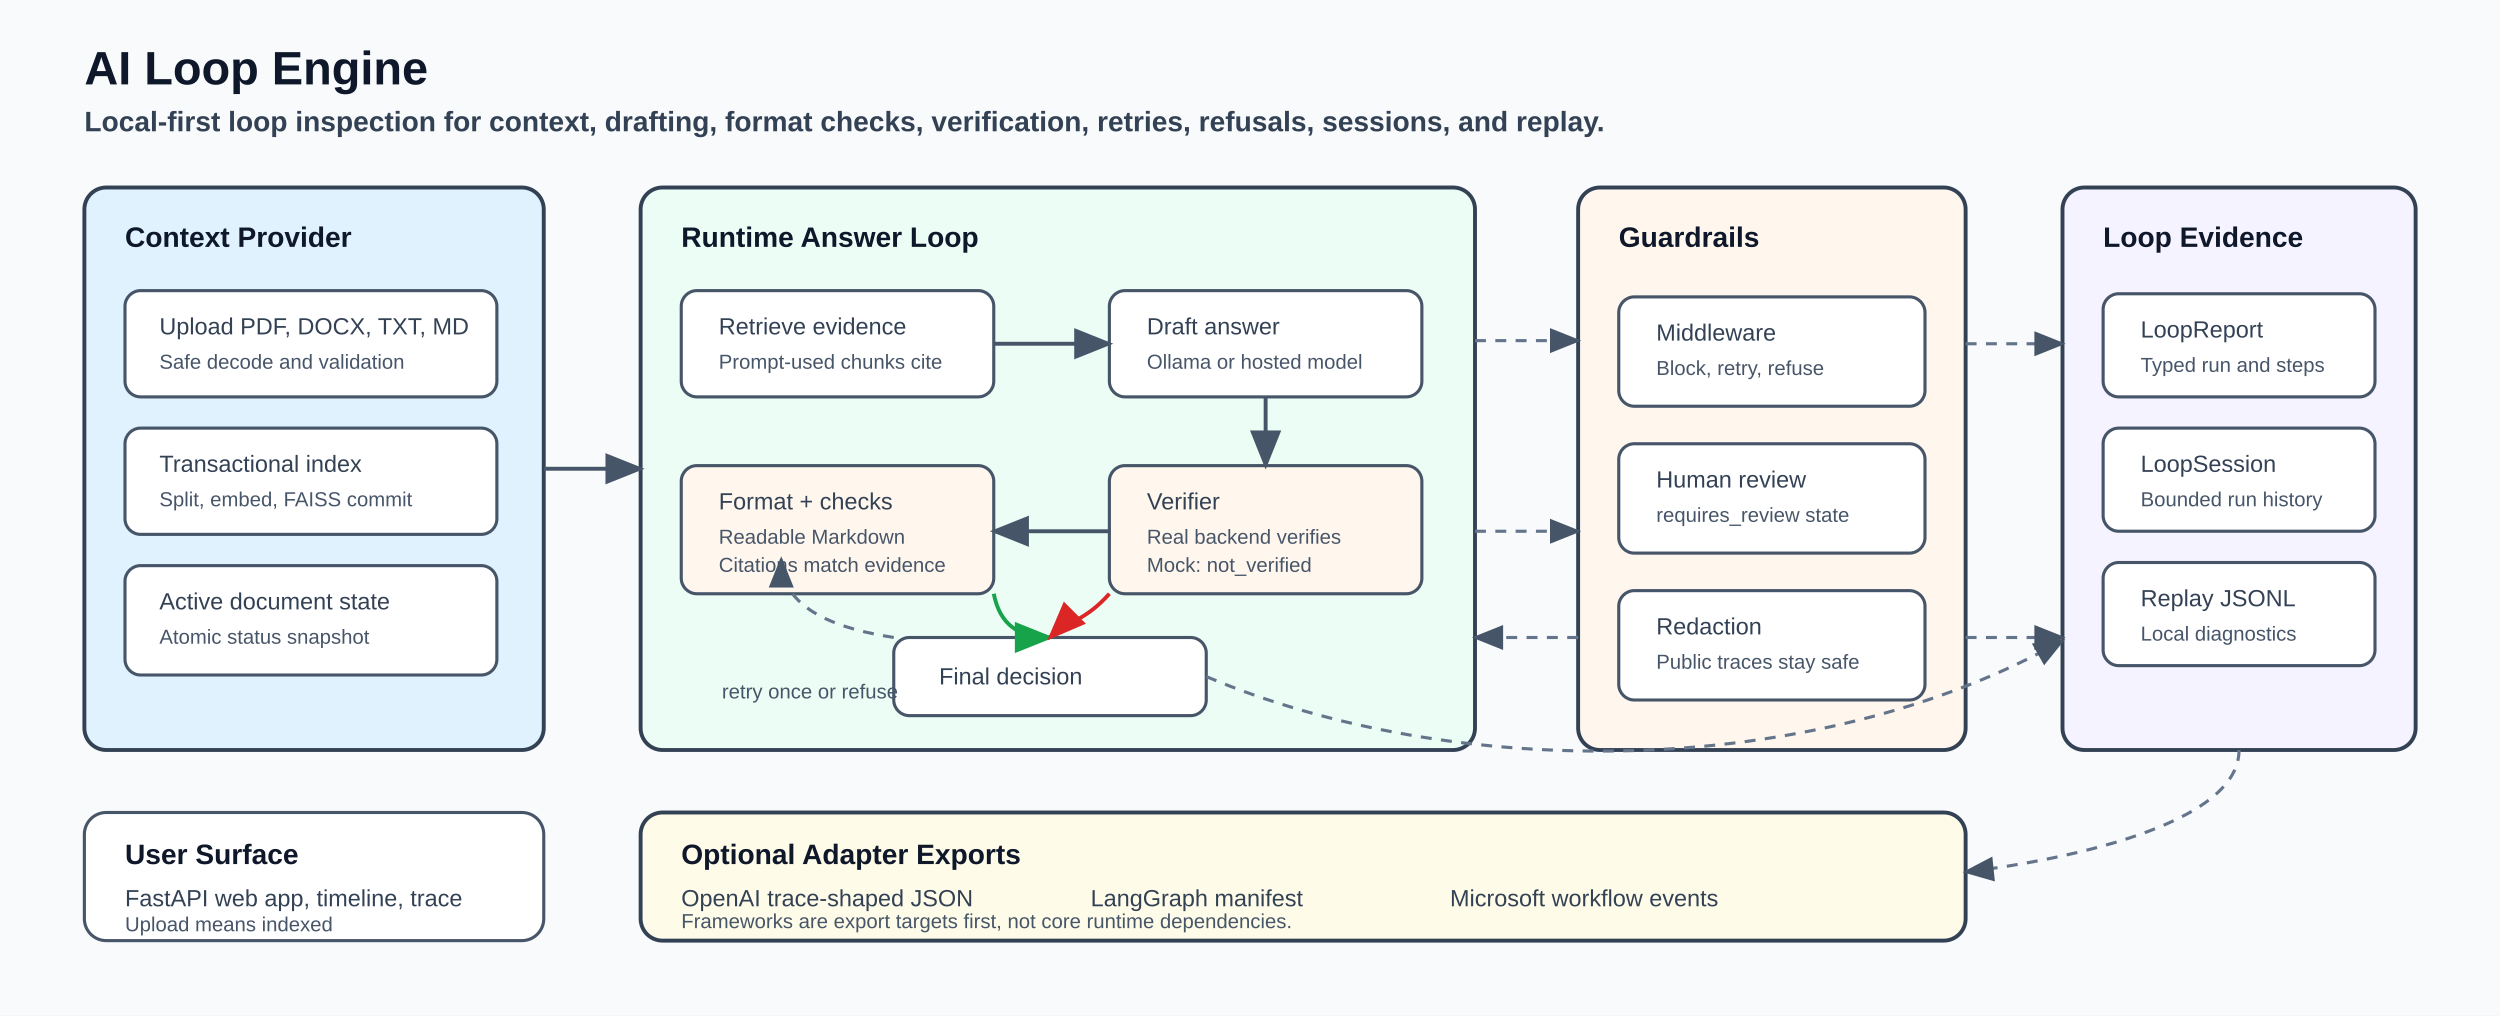
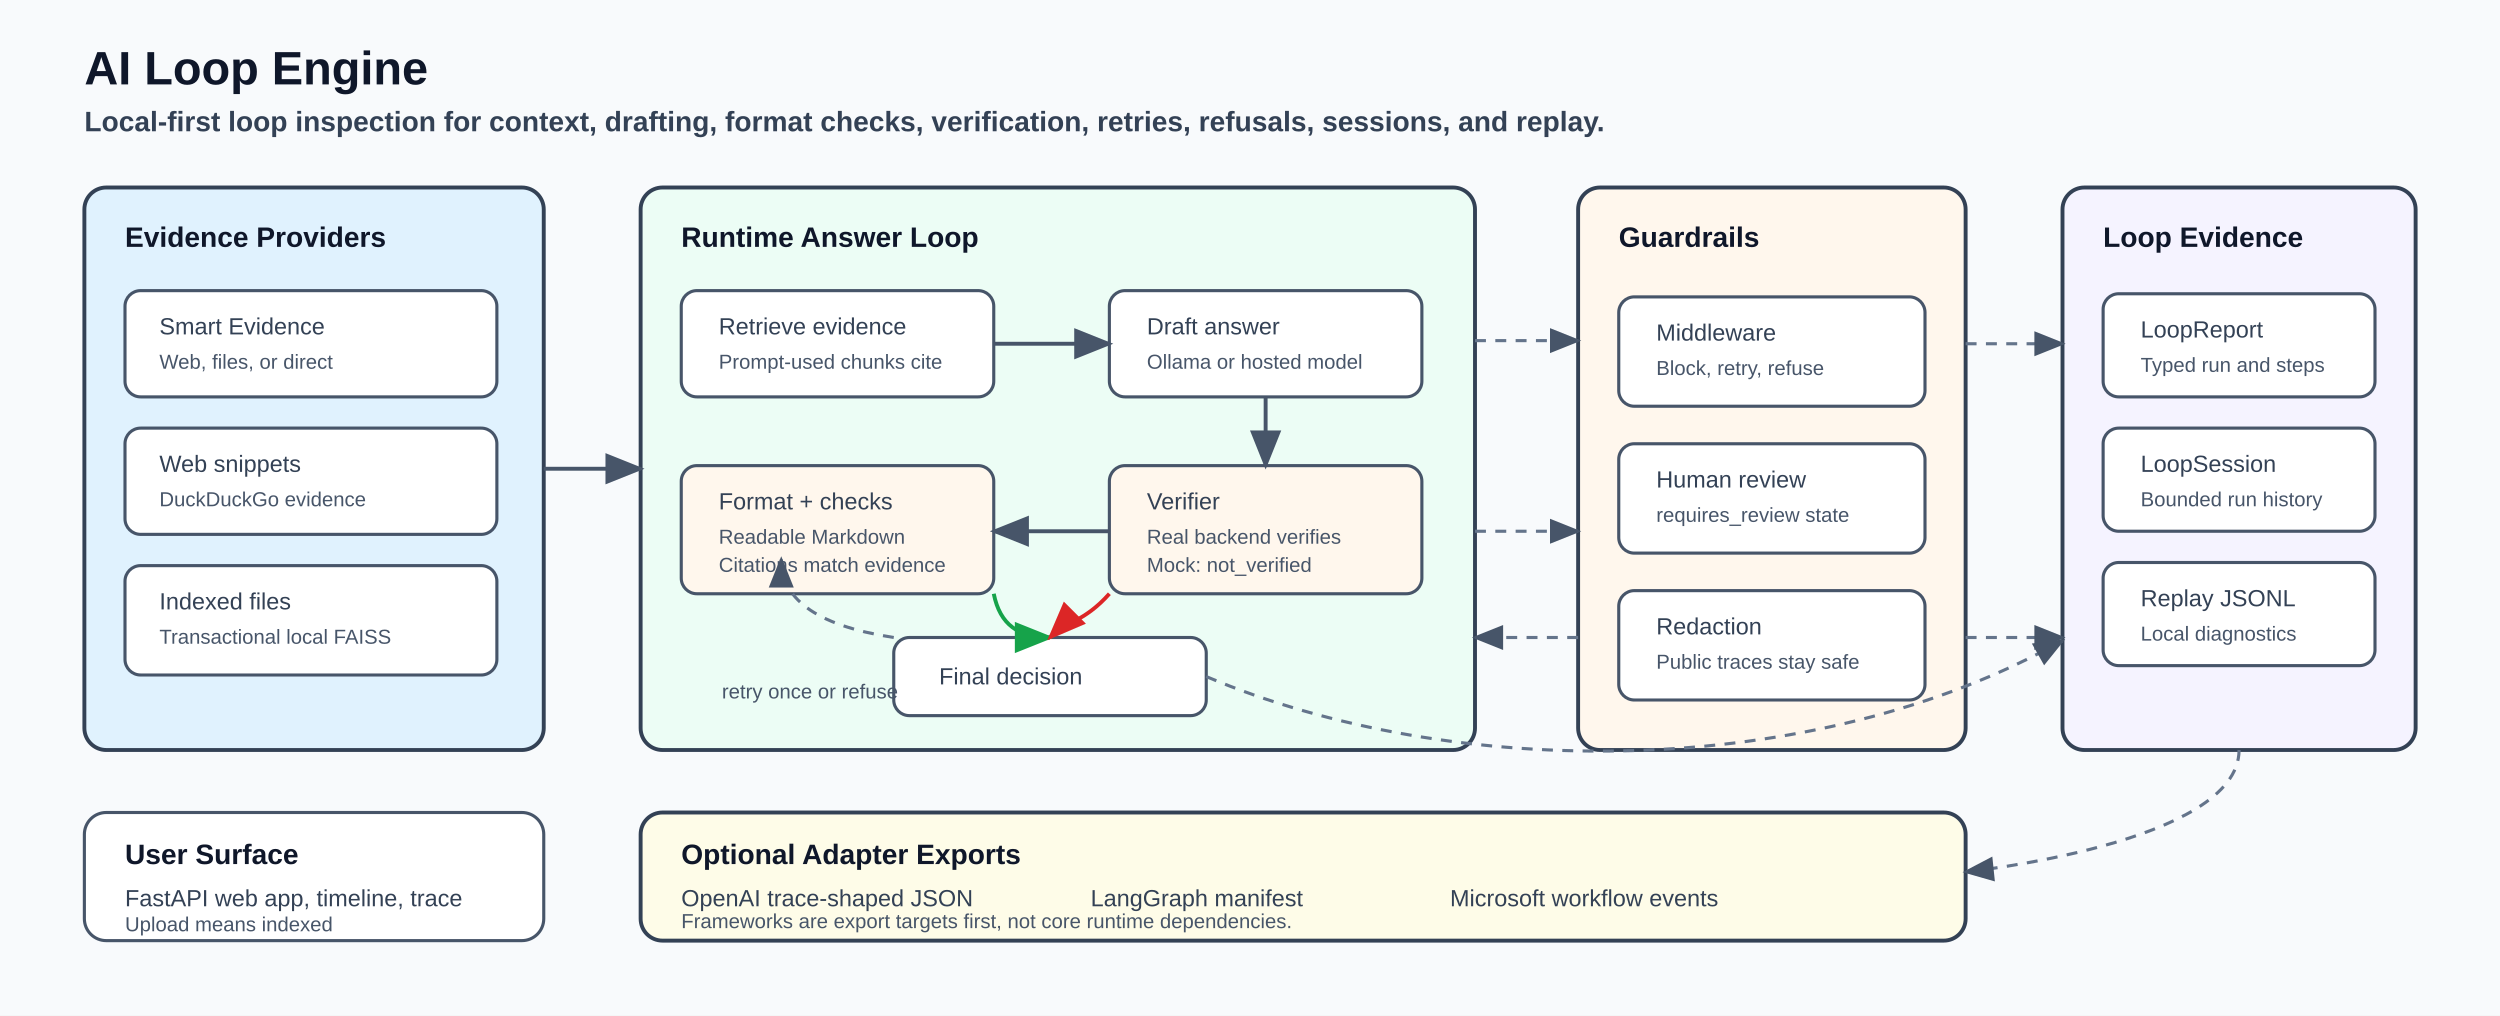
<svg xmlns="http://www.w3.org/2000/svg" width="1600" height="650" viewBox="0 0 1600 650" role="img" aria-labelledby="title desc">
  <defs>
    <style>
      .bg { fill: #f8fafc; }
      .band { fill: #ffffff; stroke: #334155; stroke-width: 2.5; }
      .box { fill: #ffffff; stroke: #475569; stroke-width: 2; }
      .context { fill: #e0f2fe; }
      .loop { fill: #ecfdf5; }
      .check { fill: #fff7ed; }
      .report { fill: #f5f3ff; }
      .adapter { fill: #fefce8; }
      .title { font-family: Arial, Helvetica, sans-serif; font-size: 30px; font-weight: 700; fill: #0f172a; }
      .subtitle { font-family: Arial, Helvetica, sans-serif; font-size: 18px; font-weight: 600; fill: #334155; }
      .label { font-family: Arial, Helvetica, sans-serif; font-size: 18px; font-weight: 700; fill: #0f172a; }
      .small { font-family: Arial, Helvetica, sans-serif; font-size: 15px; fill: #334155; }
      .tiny { font-family: Arial, Helvetica, sans-serif; font-size: 13px; fill: #475569; }
      .arrow { stroke: #475569; stroke-width: 2.5; fill: none; marker-end: url(#arrowhead); }
      .soft-arrow { stroke: #64748b; stroke-width: 2; fill: none; marker-end: url(#arrowhead); stroke-dasharray: 7 6; }
      .fail { stroke: #dc2626; stroke-width: 2.5; fill: none; marker-end: url(#redarrow); }
      .ok { stroke: #16a34a; stroke-width: 2.5; fill: none; marker-end: url(#greenarrow); }
    </style>
    <marker id="arrowhead" markerWidth="10" markerHeight="8" refX="9" refY="4" orient="auto">
      <path d="M 0 0 L 10 4 L 0 8 z" fill="#475569" />
    </marker>
    <marker id="greenarrow" markerWidth="10" markerHeight="8" refX="9" refY="4" orient="auto">
      <path d="M 0 0 L 10 4 L 0 8 z" fill="#16a34a" />
    </marker>
    <marker id="redarrow" markerWidth="10" markerHeight="8" refX="9" refY="4" orient="auto">
      <path d="M 0 0 L 10 4 L 0 8 z" fill="#dc2626" />
    </marker>
  </defs>
  <rect class="bg" width="1600" height="650" />
  <text class="title" x="54" y="54">AI Loop Engine</text>
  <text class="subtitle" x="54" y="84">Local-first loop inspection for context, drafting, format checks, verification, retries, refusals, sessions, and replay.</text>
  <rect class="band context" x="54" y="120" rx="14" ry="14" width="294" height="360" />
-   <text class="label" x="80" y="158">Context Provider</text>
+   <text class="label" x="80" y="158">Evidence Providers</text>
  <rect class="box" x="80" y="186" rx="10" ry="10" width="238" height="68" />
-   <text class="small" x="102" y="214">Upload PDF, DOCX, TXT, MD</text>
-   <text class="tiny" x="102" y="236">Safe decode and validation</text>
+   <text class="small" x="102" y="214">Smart Evidence</text>
+   <text class="tiny" x="102" y="236">Web, files, or direct</text>
  <rect class="box" x="80" y="274" rx="10" ry="10" width="238" height="68" />
-   <text class="small" x="102" y="302">Transactional index</text>
-   <text class="tiny" x="102" y="324">Split, embed, FAISS commit</text>
+   <text class="small" x="102" y="302">Web snippets</text>
+   <text class="tiny" x="102" y="324">DuckDuckGo evidence</text>
  <rect class="box" x="80" y="362" rx="10" ry="10" width="238" height="70" />
-   <text class="small" x="102" y="390">Active document state</text>
-   <text class="tiny" x="102" y="412">Atomic status snapshot</text>
+   <text class="small" x="102" y="390">Indexed files</text>
+   <text class="tiny" x="102" y="412">Transactional local FAISS</text>
  <rect class="band loop" x="410" y="120" rx="14" ry="14" width="534" height="360" />
  <text class="label" x="436" y="158">Runtime Answer Loop</text>
  <rect class="box" x="436" y="186" rx="10" ry="10" width="200" height="68" />
  <text class="small" x="460" y="214">Retrieve evidence</text>
  <text class="tiny" x="460" y="236">Prompt-used chunks cite</text>
  <rect class="box" x="710" y="186" rx="10" ry="10" width="200" height="68" />
  <text class="small" x="734" y="214">Draft answer</text>
  <text class="tiny" x="734" y="236">Ollama or hosted model</text>
  <rect class="box check" x="436" y="298" rx="10" ry="10" width="200" height="82" />
  <text class="small" x="460" y="326">Format + checks</text>
  <text class="tiny" x="460" y="348">Readable Markdown</text>
  <text class="tiny" x="460" y="366">Citations match evidence</text>
  <rect class="box check" x="710" y="298" rx="10" ry="10" width="200" height="82" />
  <text class="small" x="734" y="326">Verifier</text>
  <text class="tiny" x="734" y="348">Real backend verifies</text>
  <text class="tiny" x="734" y="366">Mock: not_verified</text>
  <rect class="box" x="572" y="408" rx="10" ry="10" width="200" height="50" />
  <text class="small" x="601" y="438">Final decision</text>
  <path class="arrow" d="M 348 300 H 410" />
  <path class="arrow" d="M 636 220 H 710" />
  <path class="arrow" d="M 810 254 V 298" />
  <path class="arrow" d="M 710 340 H 636" />
  <path class="ok" d="M 636 380 C 640 400 652 408 672 408" />
  <path class="fail" d="M 710 380 C 694 398 682 398 672 408" />
  <path class="soft-arrow" d="M 572 408 C 520 400 500 382 500 358" />
  <text class="tiny" x="462" y="447">retry once or refuse</text>
  <rect class="band check" x="1010" y="120" rx="14" ry="14" width="248" height="360" />
  <text class="label" x="1036" y="158">Guardrails</text>
  <rect class="box" x="1036" y="190" rx="10" ry="10" width="196" height="70" />
  <text class="small" x="1060" y="218">Middleware</text>
  <text class="tiny" x="1060" y="240">Block, retry, refuse</text>
  <rect class="box" x="1036" y="284" rx="10" ry="10" width="196" height="70" />
  <text class="small" x="1060" y="312">Human review</text>
  <text class="tiny" x="1060" y="334">requires_review state</text>
  <rect class="box" x="1036" y="378" rx="10" ry="10" width="196" height="70" />
  <text class="small" x="1060" y="406">Redaction</text>
  <text class="tiny" x="1060" y="428">Public traces stay safe</text>
  <path class="soft-arrow" d="M 944 218 H 1010" />
  <path class="soft-arrow" d="M 944 340 H 1010" />
  <path class="soft-arrow" d="M 1010 408 H 944" />
  <rect class="band report" x="1320" y="120" rx="14" ry="14" width="226" height="360" />
  <text class="label" x="1346" y="158">Loop Evidence</text>
  <rect class="box" x="1346" y="188" rx="10" ry="10" width="174" height="66" />
  <text class="small" x="1370" y="216">LoopReport</text>
  <text class="tiny" x="1370" y="238">Typed run and steps</text>
  <rect class="box" x="1346" y="274" rx="10" ry="10" width="174" height="66" />
  <text class="small" x="1370" y="302">LoopSession</text>
  <text class="tiny" x="1370" y="324">Bounded run history</text>
  <rect class="box" x="1346" y="360" rx="10" ry="10" width="174" height="66" />
  <text class="small" x="1370" y="388">Replay JSONL</text>
  <text class="tiny" x="1370" y="410">Local diagnostics</text>
  <path class="soft-arrow" d="M 772 433 C 930 500 1160 500 1320 410" />
  <path class="soft-arrow" d="M 1258 220 H 1320" />
  <path class="soft-arrow" d="M 1258 408 H 1320" />
  <rect class="band adapter" x="410" y="520" rx="14" ry="14" width="848" height="82" />
  <text class="label" x="436" y="553">Optional Adapter Exports</text>
  <text class="small" x="436" y="580">OpenAI trace-shaped JSON</text>
  <text class="small" x="698" y="580">LangGraph manifest</text>
  <text class="small" x="928" y="580">Microsoft workflow events</text>
  <text class="tiny" x="436" y="594">Frameworks are export targets first, not core runtime dependencies.</text>
  <path class="soft-arrow" d="M 1433 480 C 1433 540 1258 558 1258 558" />
  <rect class="box" x="54" y="520" rx="14" ry="14" width="294" height="82" />
  <text class="label" x="80" y="553">User Surface</text>
  <text class="small" x="80" y="580">FastAPI web app, timeline, trace</text>
  <text class="tiny" x="80" y="596">Upload means indexed</text>
</svg>
